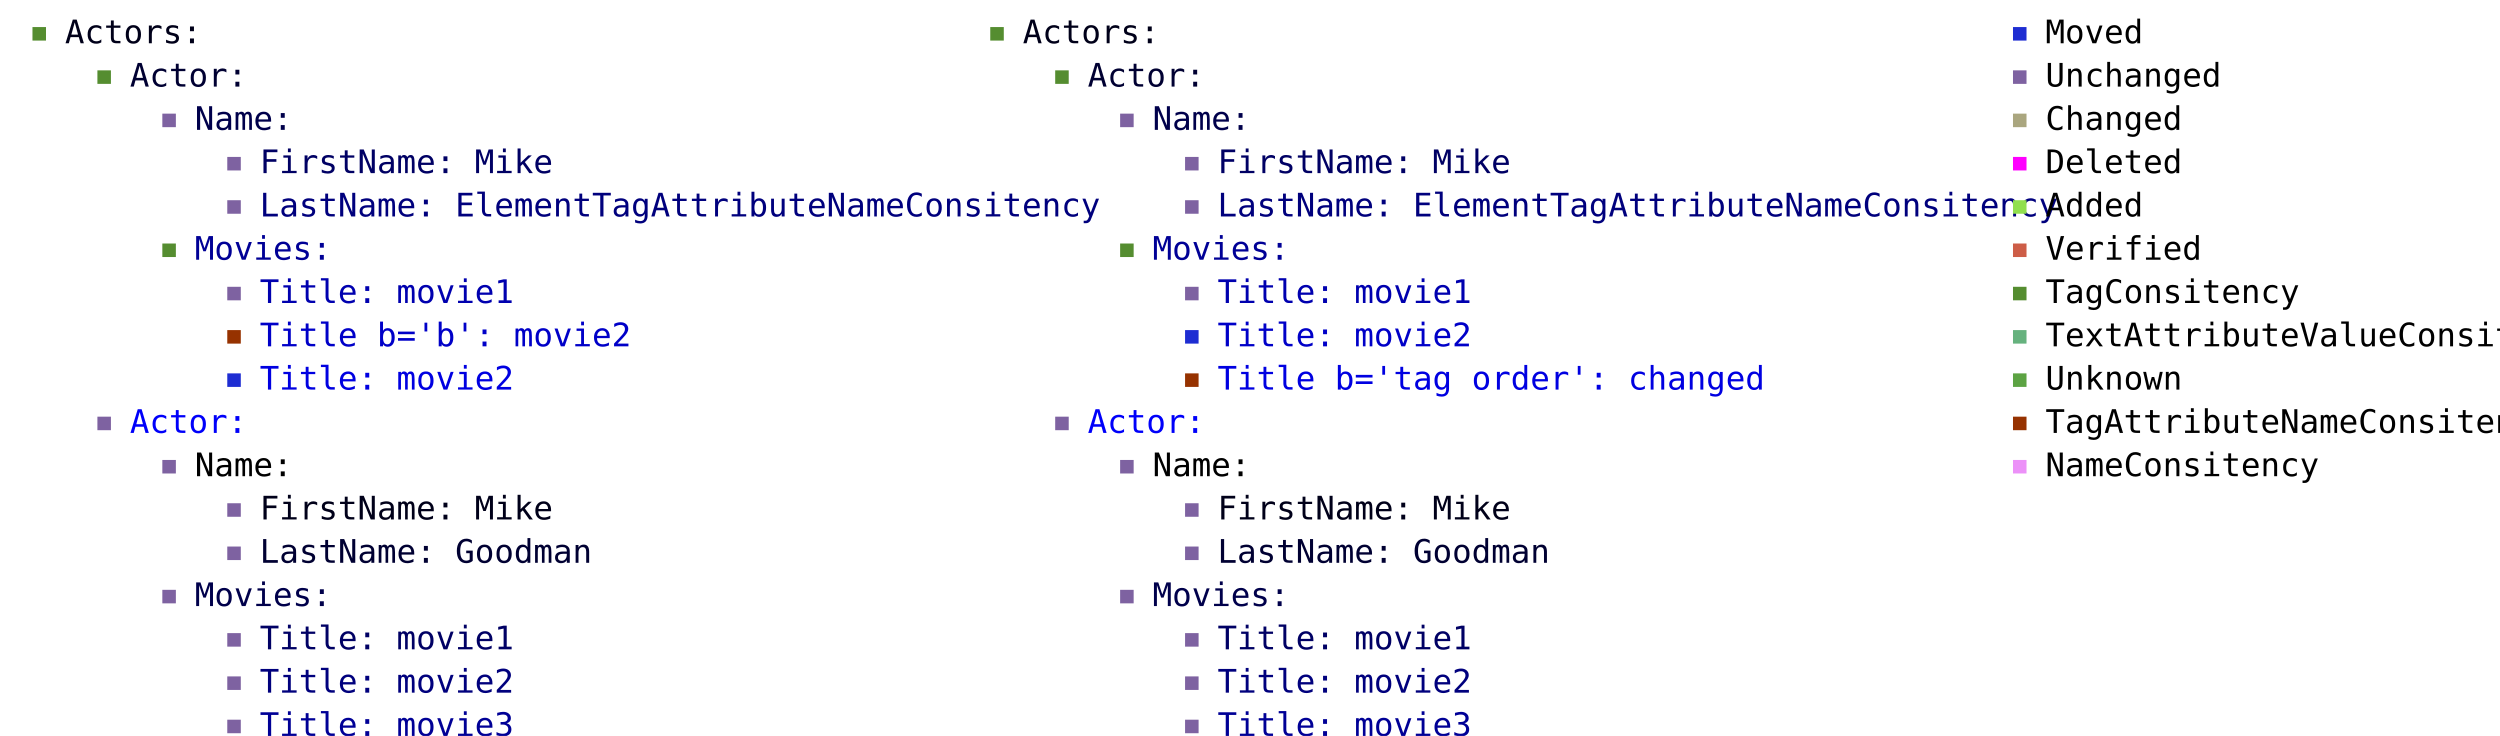
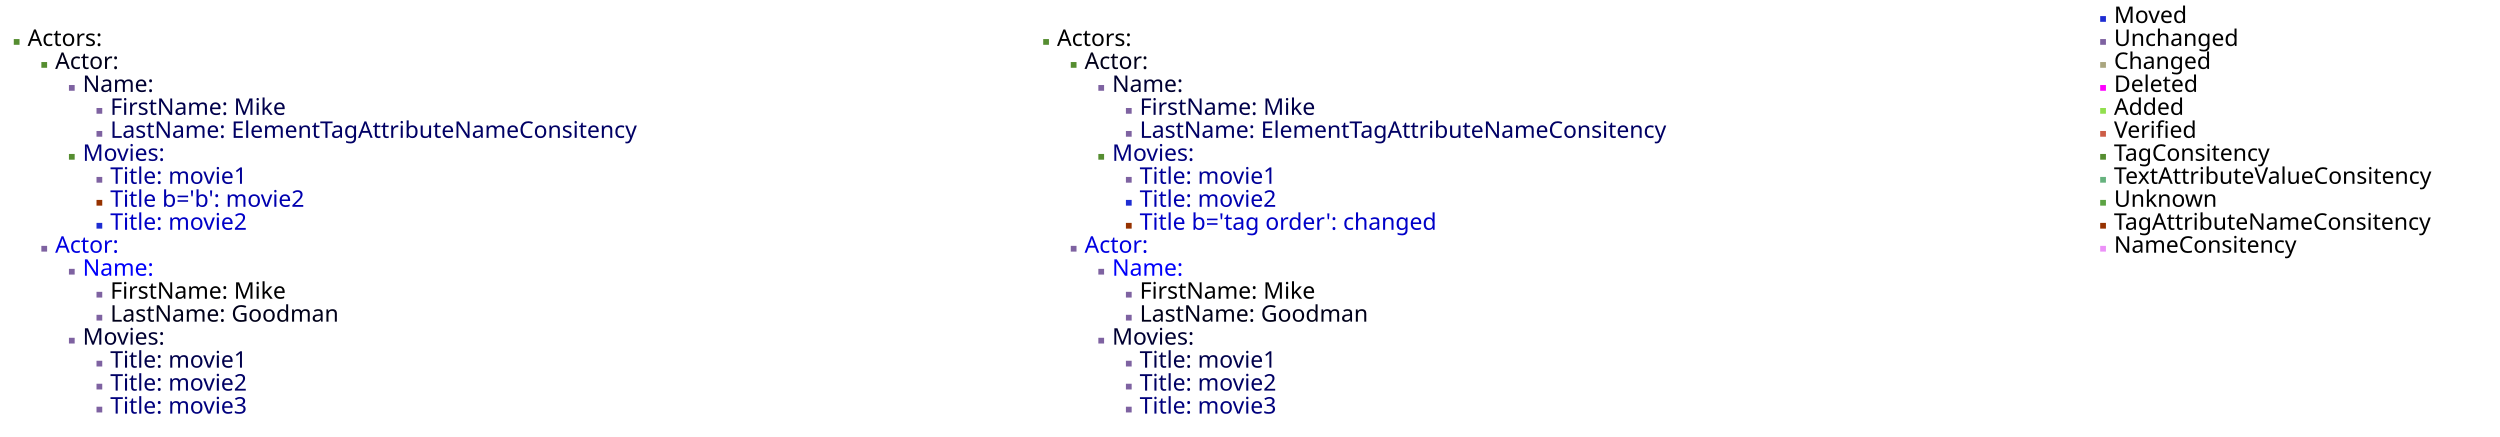
- <svg xmlns="http://www.w3.org/2000/svg" baseProfile="full" height="136.0" version="1.1" viewBox="0,0,462.0,136.0" width="462.0">
+ <svg xmlns="http://www.w3.org/2000/svg" baseProfile="full" height="190.0" version="1.1" viewBox="0,0,1088.0,190.0" width="1088.0">
  <defs />
  <svg baseProfile="full" height="100%" version="1.1" width="100%" x="0" y="0">
    <defs />
-     <text fill="rgb(0,0,25)" font-family="Consolas" font-size="6" x="12.0" y="8.0">Actors:  
- </text>
-     <text fill="rgb(0,0,50)" font-family="Consolas" font-size="6" x="24.0" y="16.0">Actor:  
- </text>
-     <text fill="rgb(0,0,75)" font-family="Consolas" font-size="6" x="36.0" y="24.0">Name:  
- </text>
-     <text fill="rgb(0,0,100)" font-family="Consolas" font-size="6" x="48.0" y="32.0">FirstName: Mike</text>
-     <text fill="rgb(0,0,125)" font-family="Consolas" font-size="6" x="48.0" y="40.0">LastName: ElementTagAttributeNameConsitency</text>
-     <text fill="rgb(0,0,150)" font-family="Consolas" font-size="6" x="36.0" y="48.0">Movies:  
- </text>
-     <text fill="rgb(0,0,175)" font-family="Consolas" font-size="6" x="48.0" y="56.0">Title: 
- movie1
- </text>
-     <text fill="rgb(0,0,200)" font-family="Consolas" font-size="6" x="48.0" y="64.0">Title b='b': movie2</text>
-     <text fill="rgb(0,0,225)" font-family="Consolas" font-size="6" x="48.0" y="72.0">Title: movie2</text>
-     <text fill="rgb(0,0,250)" font-family="Consolas" font-size="6" x="24.0" y="80.0">Actor:  
- </text>
-     <text fill="rgb(0,0,0)" font-family="Consolas" font-size="6" x="36.0" y="88.0">Name:  
- </text>
-     <text fill="rgb(0,0,25)" font-family="Consolas" font-size="6" x="48.0" y="96.0">FirstName: 
- Mike
- </text>
-     <text fill="rgb(0,0,50)" font-family="Consolas" font-size="6" x="48.0" y="104.0">LastName: Goodman</text>
-     <text fill="rgb(0,0,75)" font-family="Consolas" font-size="6" x="36.0" y="112.0">Movies:  
- </text>
-     <text fill="rgb(0,0,100)" font-family="Consolas" font-size="6" x="48.0" y="120.0">Title: movie1</text>
-     <text fill="rgb(0,0,125)" font-family="Consolas" font-size="6" x="48.0" y="128.0">Title: movie2</text>
-     <text fill="rgb(0,0,150)" font-family="Consolas" font-size="6" x="48.0" y="136.0">Title: movie3</text>
-     <rect fill="rgb(85,141,48)" height="2.5" width="2.5" x="6.0" y="5.0" />
-     <rect fill="rgb(85,141,48)" height="2.5" width="2.5" x="18.0" y="13.0" />
-     <rect fill="rgb(126,98,161)" height="2.5" width="2.5" x="30.0" y="21.0" />
-     <rect fill="rgb(126,98,161)" height="2.5" width="2.5" x="42.0" y="29.0" />
-     <rect fill="rgb(126,98,161)" height="2.5" width="2.5" x="42.0" y="37.0" />
-     <rect fill="rgb(85,141,48)" height="2.5" width="2.5" x="30.0" y="45.0" />
-     <rect fill="rgb(126,98,161)" height="2.5" width="2.5" x="42.0" y="53.0" />
-     <rect fill="rgb(150,50,0)" height="2.5" width="2.5" x="42.0" y="61.0" />
-     <rect fill="rgb(30,45,210)" height="2.5" width="2.5" x="42.0" y="69.0" />
-     <rect fill="rgb(126,98,161)" height="2.5" width="2.5" x="18.0" y="77.0" />
-     <rect fill="rgb(126,98,161)" height="2.5" width="2.5" x="30.0" y="85.0" />
-     <rect fill="rgb(126,98,161)" height="2.5" width="2.5" x="42.0" y="93.0" />
-     <rect fill="rgb(126,98,161)" height="2.5" width="2.5" x="42.0" y="101.0" />
-     <rect fill="rgb(126,98,161)" height="2.5" width="2.5" x="30.0" y="109.0" />
-     <rect fill="rgb(126,98,161)" height="2.5" width="2.5" x="42.0" y="117.0" />
-     <rect fill="rgb(126,98,161)" height="2.5" width="2.5" x="42.0" y="125.0" />
-     <rect fill="rgb(126,98,161)" height="2.5" width="2.5" x="42.0" y="133.0" />
+     <text font-family="Lucida Console" font-size="10" x="12.0" y="20.0">
+       <tspan fill="rgb(0,0,0)" x="12.0" y="20.0">Actors:</tspan>
+     </text>
+     <text font-family="Lucida Console" font-size="10" x="24.0" y="30.0">
+       <tspan fill="rgb(0,0,25)" x="24.0" y="30.0">Actor:</tspan>
+     </text>
+     <text font-family="Lucida Console" font-size="10" x="36.0" y="40.0">
+       <tspan fill="rgb(0,0,50)" x="36.0" y="40.0">Name:</tspan>
+     </text>
+     <text font-family="Lucida Console" font-size="10" x="48.0" y="50.0">
+       <tspan fill="rgb(0,0,75)" x="48.0" y="50.0">FirstName: Mike</tspan>
+     </text>
+     <text font-family="Lucida Console" font-size="10" x="48.0" y="60.0">
+       <tspan fill="rgb(0,0,100)" x="48.0" y="60.0">LastName: ElementTagAttributeNameConsitency</tspan>
+     </text>
+     <text font-family="Lucida Console" font-size="10" x="36.0" y="70.0">
+       <tspan fill="rgb(0,0,125)" x="36.0" y="70.0">Movies:</tspan>
+     </text>
+     <text font-family="Lucida Console" font-size="10" x="48.0" y="80.0">
+       <tspan fill="rgb(0,0,150)" x="48.0" y="80.0">Title: 
+ movie1</tspan>
+     </text>
+     <text font-family="Lucida Console" font-size="10" x="48.0" y="90.0">
+       <tspan fill="rgb(0,0,175)" x="48.0" y="90.0">Title b='b': movie2</tspan>
+     </text>
+     <text font-family="Lucida Console" font-size="10" x="48.0" y="100.0">
+       <tspan fill="rgb(0,0,200)" x="48.0" y="100.0">Title: movie2</tspan>
+     </text>
+     <text font-family="Lucida Console" font-size="10" x="24.0" y="110.0">
+       <tspan fill="rgb(0,0,225)" x="24.0" y="110.0">Actor:</tspan>
+     </text>
+     <text font-family="Lucida Console" font-size="10" x="36.0" y="120.0">
+       <tspan fill="rgb(0,0,250)" x="36.0" y="120.0">Name:</tspan>
+     </text>
+     <text font-family="Lucida Console" font-size="10" x="48.0" y="130.0">
+       <tspan fill="rgb(0,0,0)" x="48.0" y="130.0">FirstName: 
+ Mike</tspan>
+     </text>
+     <text font-family="Lucida Console" font-size="10" x="48.0" y="140.0">
+       <tspan fill="rgb(0,0,25)" x="48.0" y="140.0">LastName: Goodman</tspan>
+     </text>
+     <text font-family="Lucida Console" font-size="10" x="36.0" y="150.0">
+       <tspan fill="rgb(0,0,50)" x="36.0" y="150.0">Movies:</tspan>
+     </text>
+     <text font-family="Lucida Console" font-size="10" x="48.0" y="160.0">
+       <tspan fill="rgb(0,0,75)" x="48.0" y="160.0">Title: movie1</tspan>
+     </text>
+     <text font-family="Lucida Console" font-size="10" x="48.0" y="170.0">
+       <tspan fill="rgb(0,0,100)" x="48.0" y="170.0">Title: movie2</tspan>
+     </text>
+     <text font-family="Lucida Console" font-size="10" x="48.0" y="180.0">
+       <tspan fill="rgb(0,0,125)" x="48.0" y="180.0">Title: movie3</tspan>
+     </text>
+     <rect fill="rgb(85,141,48)" height="2.5" width="2.5" x="6.0" y="17.0" />
+     <rect fill="rgb(85,141,48)" height="2.5" width="2.5" x="18.0" y="27.0" />
+     <rect fill="rgb(126,98,161)" height="2.5" width="2.5" x="30.0" y="37.0" />
+     <rect fill="rgb(126,98,161)" height="2.5" width="2.5" x="42.0" y="47.0" />
+     <rect fill="rgb(126,98,161)" height="2.5" width="2.5" x="42.0" y="57.0" />
+     <rect fill="rgb(85,141,48)" height="2.5" width="2.5" x="30.0" y="67.0" />
+     <rect fill="rgb(126,98,161)" height="2.5" width="2.5" x="42.0" y="77.0" />
+     <rect fill="rgb(150,50,0)" height="2.5" width="2.5" x="42.0" y="87.0" />
+     <rect fill="rgb(30,45,210)" height="2.5" width="2.5" x="42.0" y="97.0" />
+     <rect fill="rgb(126,98,161)" height="2.5" width="2.5" x="18.0" y="107.0" />
+     <rect fill="rgb(126,98,161)" height="2.5" width="2.5" x="30.0" y="117.0" />
+     <rect fill="rgb(126,98,161)" height="2.5" width="2.5" x="42.0" y="127.0" />
+     <rect fill="rgb(126,98,161)" height="2.5" width="2.5" x="42.0" y="137.0" />
+     <rect fill="rgb(126,98,161)" height="2.5" width="2.5" x="30.0" y="147.0" />
+     <rect fill="rgb(126,98,161)" height="2.5" width="2.5" x="42.0" y="157.0" />
+     <rect fill="rgb(126,98,161)" height="2.5" width="2.5" x="42.0" y="167.0" />
+     <rect fill="rgb(126,98,161)" height="2.5" width="2.5" x="42.0" y="177.0" />
  </svg>
-   <svg baseProfile="full" height="100%" version="1.1" width="100%" x="177.0" y="0">
+   <svg baseProfile="full" height="100%" version="1.1" width="100%" x="448.0" y="0">
    <defs />
-     <text fill="rgb(0,0,25)" font-family="Consolas" font-size="6" x="12.0" y="8.0">Actors:  
- </text>
-     <text fill="rgb(0,0,50)" font-family="Consolas" font-size="6" x="24.0" y="16.0">Actor:  
- </text>
-     <text fill="rgb(0,0,75)" font-family="Consolas" font-size="6" x="36.0" y="24.0">Name:  
- </text>
-     <text fill="rgb(0,0,100)" font-family="Consolas" font-size="6" x="48.0" y="32.0">FirstName: Mike</text>
-     <text fill="rgb(0,0,125)" font-family="Consolas" font-size="6" x="48.0" y="40.0">LastName: ElementTagAttributeNameConsitency</text>
-     <text fill="rgb(0,0,150)" font-family="Consolas" font-size="6" x="36.0" y="48.0">Movies:  
- </text>
-     <text fill="rgb(0,0,175)" font-family="Consolas" font-size="6" x="48.0" y="56.0">Title: 
- movie1
- </text>
-     <text fill="rgb(0,0,200)" font-family="Consolas" font-size="6" x="48.0" y="64.0">Title: movie2</text>
-     <text fill="rgb(0,0,225)" font-family="Consolas" font-size="6" x="48.0" y="72.0">Title b='tag order': changed</text>
-     <text fill="rgb(0,0,250)" font-family="Consolas" font-size="6" x="24.0" y="80.0">Actor:  
- </text>
-     <text fill="rgb(0,0,0)" font-family="Consolas" font-size="6" x="36.0" y="88.0">Name:  
- </text>
-     <text fill="rgb(0,0,25)" font-family="Consolas" font-size="6" x="48.0" y="96.0">FirstName: 
- Mike
- </text>
-     <text fill="rgb(0,0,50)" font-family="Consolas" font-size="6" x="48.0" y="104.0">LastName: Goodman</text>
-     <text fill="rgb(0,0,75)" font-family="Consolas" font-size="6" x="36.0" y="112.0">Movies:  
- </text>
-     <text fill="rgb(0,0,100)" font-family="Consolas" font-size="6" x="48.0" y="120.0">Title: movie1</text>
-     <text fill="rgb(0,0,125)" font-family="Consolas" font-size="6" x="48.0" y="128.0">Title: movie2</text>
-     <text fill="rgb(0,0,150)" font-family="Consolas" font-size="6" x="48.0" y="136.0">Title: movie3</text>
-     <rect fill="rgb(85,141,48)" height="2.5" width="2.5" x="6.0" y="5.0" />
-     <rect fill="rgb(85,141,48)" height="2.5" width="2.5" x="18.0" y="13.0" />
-     <rect fill="rgb(126,98,161)" height="2.5" width="2.5" x="30.0" y="21.0" />
-     <rect fill="rgb(126,98,161)" height="2.5" width="2.5" x="42.0" y="29.0" />
-     <rect fill="rgb(126,98,161)" height="2.5" width="2.5" x="42.0" y="37.0" />
-     <rect fill="rgb(85,141,48)" height="2.5" width="2.5" x="30.0" y="45.0" />
-     <rect fill="rgb(126,98,161)" height="2.5" width="2.5" x="42.0" y="53.0" />
-     <rect fill="rgb(30,45,210)" height="2.5" width="2.5" x="42.0" y="61.0" />
-     <rect fill="rgb(150,50,0)" height="2.5" width="2.5" x="42.0" y="69.0" />
-     <rect fill="rgb(126,98,161)" height="2.5" width="2.5" x="18.0" y="77.0" />
-     <rect fill="rgb(126,98,161)" height="2.5" width="2.5" x="30.0" y="85.0" />
-     <rect fill="rgb(126,98,161)" height="2.5" width="2.5" x="42.0" y="93.0" />
-     <rect fill="rgb(126,98,161)" height="2.5" width="2.5" x="42.0" y="101.0" />
-     <rect fill="rgb(126,98,161)" height="2.5" width="2.5" x="30.0" y="109.0" />
-     <rect fill="rgb(126,98,161)" height="2.5" width="2.5" x="42.0" y="117.0" />
-     <rect fill="rgb(126,98,161)" height="2.5" width="2.5" x="42.0" y="125.0" />
-     <rect fill="rgb(126,98,161)" height="2.5" width="2.5" x="42.0" y="133.0" />
+     <text font-family="Lucida Console" font-size="10" x="12.0" y="20.0">
+       <tspan fill="rgb(0,0,0)" x="12.0" y="20.0">Actors:</tspan>
+     </text>
+     <text font-family="Lucida Console" font-size="10" x="24.0" y="30.0">
+       <tspan fill="rgb(0,0,25)" x="24.0" y="30.0">Actor:</tspan>
+     </text>
+     <text font-family="Lucida Console" font-size="10" x="36.0" y="40.0">
+       <tspan fill="rgb(0,0,50)" x="36.0" y="40.0">Name:</tspan>
+     </text>
+     <text font-family="Lucida Console" font-size="10" x="48.0" y="50.0">
+       <tspan fill="rgb(0,0,75)" x="48.0" y="50.0">FirstName: Mike</tspan>
+     </text>
+     <text font-family="Lucida Console" font-size="10" x="48.0" y="60.0">
+       <tspan fill="rgb(0,0,100)" x="48.0" y="60.0">LastName: ElementTagAttributeNameConsitency</tspan>
+     </text>
+     <text font-family="Lucida Console" font-size="10" x="36.0" y="70.0">
+       <tspan fill="rgb(0,0,125)" x="36.0" y="70.0">Movies:</tspan>
+     </text>
+     <text font-family="Lucida Console" font-size="10" x="48.0" y="80.0">
+       <tspan fill="rgb(0,0,150)" x="48.0" y="80.0">Title: 
+ movie1</tspan>
+     </text>
+     <text font-family="Lucida Console" font-size="10" x="48.0" y="90.0">
+       <tspan fill="rgb(0,0,175)" x="48.0" y="90.0">Title: movie2</tspan>
+     </text>
+     <text font-family="Lucida Console" font-size="10" x="48.0" y="100.0">
+       <tspan fill="rgb(0,0,200)" x="48.0" y="100.0">Title b='tag order': changed</tspan>
+     </text>
+     <text font-family="Lucida Console" font-size="10" x="24.0" y="110.0">
+       <tspan fill="rgb(0,0,225)" x="24.0" y="110.0">Actor:</tspan>
+     </text>
+     <text font-family="Lucida Console" font-size="10" x="36.0" y="120.0">
+       <tspan fill="rgb(0,0,250)" x="36.0" y="120.0">Name:</tspan>
+     </text>
+     <text font-family="Lucida Console" font-size="10" x="48.0" y="130.0">
+       <tspan fill="rgb(0,0,0)" x="48.0" y="130.0">FirstName: 
+ Mike</tspan>
+     </text>
+     <text font-family="Lucida Console" font-size="10" x="48.0" y="140.0">
+       <tspan fill="rgb(0,0,25)" x="48.0" y="140.0">LastName: Goodman</tspan>
+     </text>
+     <text font-family="Lucida Console" font-size="10" x="36.0" y="150.0">
+       <tspan fill="rgb(0,0,50)" x="36.0" y="150.0">Movies:</tspan>
+     </text>
+     <text font-family="Lucida Console" font-size="10" x="48.0" y="160.0">
+       <tspan fill="rgb(0,0,75)" x="48.0" y="160.0">Title: movie1</tspan>
+     </text>
+     <text font-family="Lucida Console" font-size="10" x="48.0" y="170.0">
+       <tspan fill="rgb(0,0,100)" x="48.0" y="170.0">Title: movie2</tspan>
+     </text>
+     <text font-family="Lucida Console" font-size="10" x="48.0" y="180.0">
+       <tspan fill="rgb(0,0,125)" x="48.0" y="180.0">Title: movie3</tspan>
+     </text>
+     <rect fill="rgb(85,141,48)" height="2.5" width="2.5" x="6.0" y="17.0" />
+     <rect fill="rgb(85,141,48)" height="2.5" width="2.5" x="18.0" y="27.0" />
+     <rect fill="rgb(126,98,161)" height="2.5" width="2.5" x="30.0" y="37.0" />
+     <rect fill="rgb(126,98,161)" height="2.5" width="2.5" x="42.0" y="47.0" />
+     <rect fill="rgb(126,98,161)" height="2.5" width="2.5" x="42.0" y="57.0" />
+     <rect fill="rgb(85,141,48)" height="2.5" width="2.5" x="30.0" y="67.0" />
+     <rect fill="rgb(126,98,161)" height="2.5" width="2.5" x="42.0" y="77.0" />
+     <rect fill="rgb(30,45,210)" height="2.5" width="2.5" x="42.0" y="87.0" />
+     <rect fill="rgb(150,50,0)" height="2.5" width="2.5" x="42.0" y="97.0" />
+     <rect fill="rgb(126,98,161)" height="2.5" width="2.5" x="18.0" y="107.0" />
+     <rect fill="rgb(126,98,161)" height="2.5" width="2.5" x="30.0" y="117.0" />
+     <rect fill="rgb(126,98,161)" height="2.5" width="2.5" x="42.0" y="127.0" />
+     <rect fill="rgb(126,98,161)" height="2.5" width="2.5" x="42.0" y="137.0" />
+     <rect fill="rgb(126,98,161)" height="2.5" width="2.5" x="30.0" y="147.0" />
+     <rect fill="rgb(126,98,161)" height="2.5" width="2.5" x="42.0" y="157.0" />
+     <rect fill="rgb(126,98,161)" height="2.5" width="2.5" x="42.0" y="167.0" />
+     <rect fill="rgb(126,98,161)" height="2.5" width="2.5" x="42.0" y="177.0" />
  </svg>
-   <svg baseProfile="full" height="100%" version="1.1" width="100%" x="354.0" y="0">
+   <svg baseProfile="full" height="100%" version="1.1" width="100%" x="896.0" y="0">
    <defs />
-     <text fill="rgb(0,0,0)" font-family="Consolas" font-size="6" x="24.0" y="8.0">Moved</text>
-     <rect fill="rgb(30,45,210)" height="2.5" width="2.5" x="18.0" y="5.0" />
-     <text fill="rgb(0,0,0)" font-family="Consolas" font-size="6" x="24.0" y="16.0">Unchanged</text>
-     <rect fill="rgb(126,98,161)" height="2.5" width="2.5" x="18.0" y="13.0" />
-     <text fill="rgb(0,0,0)" font-family="Consolas" font-size="6" x="24.0" y="24.0">Changed</text>
-     <rect fill="rgb(170,166,127)" height="2.5" width="2.5" x="18.0" y="21.0" />
-     <text fill="rgb(0,0,0)" font-family="Consolas" font-size="6" x="24.0" y="32.0">Deleted</text>
-     <rect fill="rgb(255,0,255)" height="2.5" width="2.5" x="18.0" y="29.0" />
-     <text fill="rgb(0,0,0)" font-family="Consolas" font-size="6" x="24.0" y="40.0">Added</text>
-     <rect fill="rgb(145,223,78)" height="2.5" width="2.5" x="18.0" y="37.0" />
-     <text fill="rgb(0,0,0)" font-family="Consolas" font-size="6" x="24.0" y="48.0">Verified</text>
-     <rect fill="rgb(205,93,71)" height="2.5" width="2.5" x="18.0" y="45.0" />
-     <text fill="rgb(0,0,0)" font-family="Consolas" font-size="6" x="24.0" y="56.0">TagConsitency</text>
-     <rect fill="rgb(85,141,48)" height="2.5" width="2.5" x="18.0" y="53.0" />
-     <text fill="rgb(0,0,0)" font-family="Consolas" font-size="6" x="24.0" y="64.0">TextAttributeValueConsitency</text>
-     <rect fill="rgb(102,178,126)" height="2.5" width="2.5" x="18.0" y="61.0" />
-     <text fill="rgb(0,0,0)" font-family="Consolas" font-size="6" x="24.0" y="72.0">Unknown</text>
-     <rect fill="rgb(92,163,67)" height="2.5" width="2.5" x="18.0" y="69.0" />
-     <text fill="rgb(0,0,0)" font-family="Consolas" font-size="6" x="24.0" y="80.0">TagAttributeNameConsitency</text>
-     <rect fill="rgb(150,50,0)" height="2.5" width="2.5" x="18.0" y="77.0" />
-     <text fill="rgb(0,0,0)" font-family="Consolas" font-size="6" x="24.0" y="88.0">NameConsitency</text>
-     <rect fill="rgb(236,145,248)" height="2.5" width="2.5" x="18.0" y="85.0" />
+     <text fill="rgb(0,0,0)" font-family="Lucida Console" font-size="10" x="24.0" y="10.0">Moved</text>
+     <rect fill="rgb(30,45,210)" height="2.5" width="2.5" x="18.0" y="7.0" />
+     <text fill="rgb(0,0,0)" font-family="Lucida Console" font-size="10" x="24.0" y="20.0">Unchanged</text>
+     <rect fill="rgb(126,98,161)" height="2.5" width="2.5" x="18.0" y="17.0" />
+     <text fill="rgb(0,0,0)" font-family="Lucida Console" font-size="10" x="24.0" y="30.0">Changed</text>
+     <rect fill="rgb(170,166,127)" height="2.5" width="2.5" x="18.0" y="27.0" />
+     <text fill="rgb(0,0,0)" font-family="Lucida Console" font-size="10" x="24.0" y="40.0">Deleted</text>
+     <rect fill="rgb(255,0,255)" height="2.5" width="2.5" x="18.0" y="37.0" />
+     <text fill="rgb(0,0,0)" font-family="Lucida Console" font-size="10" x="24.0" y="50.0">Added</text>
+     <rect fill="rgb(145,223,78)" height="2.5" width="2.5" x="18.0" y="47.0" />
+     <text fill="rgb(0,0,0)" font-family="Lucida Console" font-size="10" x="24.0" y="60.0">Verified</text>
+     <rect fill="rgb(205,93,71)" height="2.5" width="2.5" x="18.0" y="57.0" />
+     <text fill="rgb(0,0,0)" font-family="Lucida Console" font-size="10" x="24.0" y="70.0">TagConsitency</text>
+     <rect fill="rgb(85,141,48)" height="2.5" width="2.5" x="18.0" y="67.0" />
+     <text fill="rgb(0,0,0)" font-family="Lucida Console" font-size="10" x="24.0" y="80.0">TextAttributeValueConsitency</text>
+     <rect fill="rgb(102,178,126)" height="2.5" width="2.5" x="18.0" y="77.0" />
+     <text fill="rgb(0,0,0)" font-family="Lucida Console" font-size="10" x="24.0" y="90.0">Unknown</text>
+     <rect fill="rgb(92,163,67)" height="2.5" width="2.5" x="18.0" y="87.0" />
+     <text fill="rgb(0,0,0)" font-family="Lucida Console" font-size="10" x="24.0" y="100.0">TagAttributeNameConsitency</text>
+     <rect fill="rgb(150,50,0)" height="2.5" width="2.5" x="18.0" y="97.0" />
+     <text fill="rgb(0,0,0)" font-family="Lucida Console" font-size="10" x="24.0" y="110.0">NameConsitency</text>
+     <rect fill="rgb(236,145,248)" height="2.5" width="2.5" x="18.0" y="107.0" />
  </svg>
</svg>
